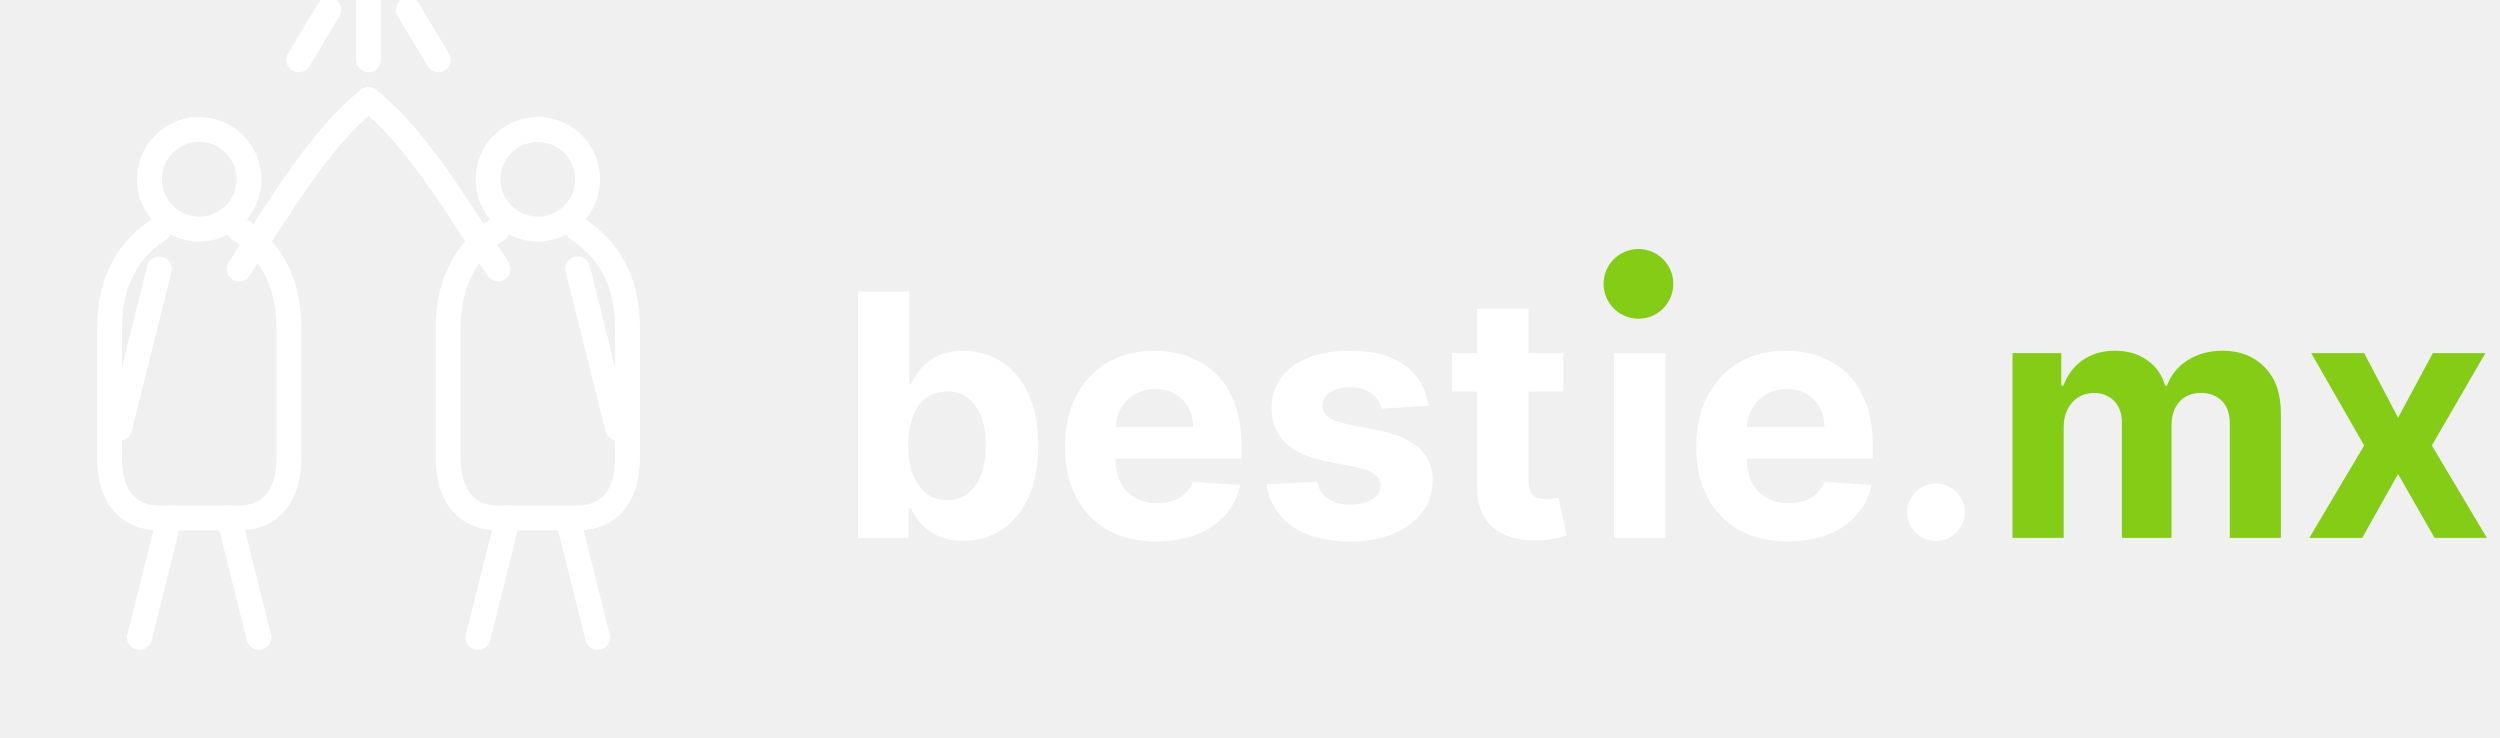
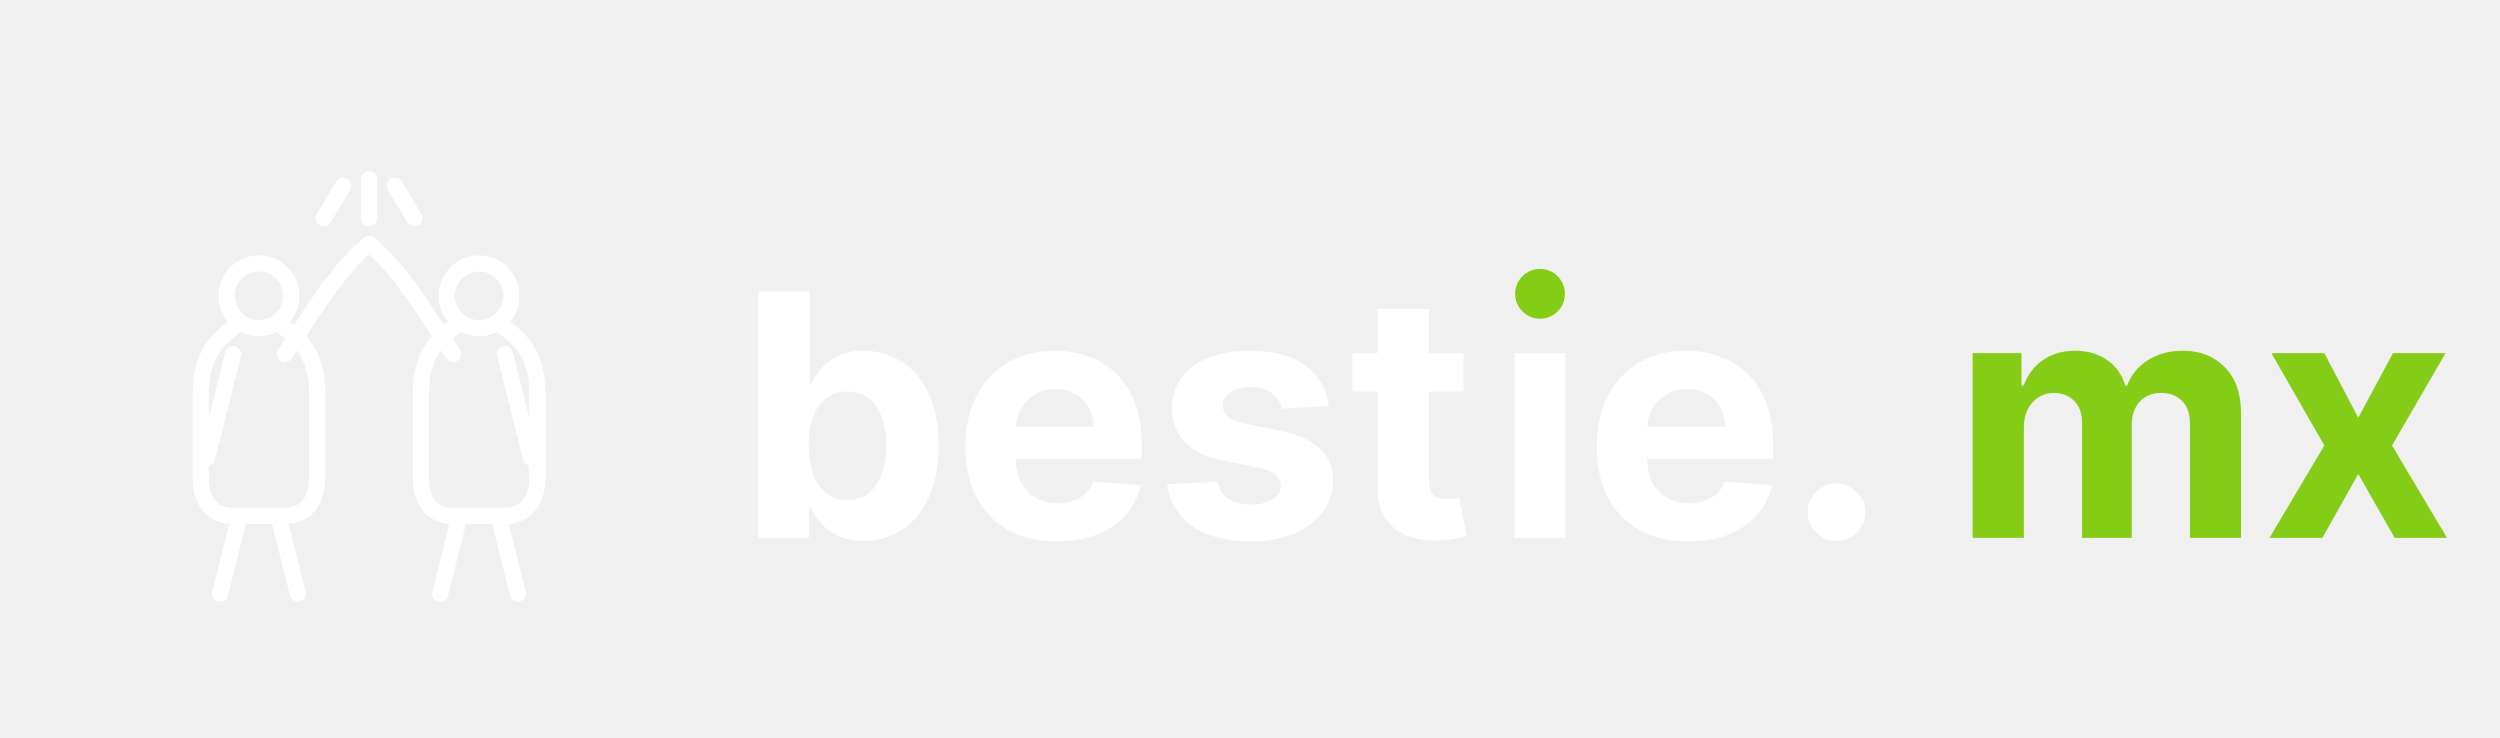
<svg xmlns="http://www.w3.org/2000/svg" width="251" height="74" viewBox="0 0 251 74" fill="none">
  <g id="Logo / Lockup onDark">
    <g id="Mark" clip-path="url(#clip0_1_7)">
-       <path id="Vector" d="M20 23C22.761 23 25 20.761 25 18C25 15.239 22.761 13 20 13C17.239 13 15 15.239 15 18C15 20.761 17.239 23 20 23Z" stroke="white" stroke-width="2.5" />
-       <path id="Vector_2" d="M16 23C13 25 11 28 11 33V46C11 50 13 52 16 52H24C27 52 29 50 29 46V33C29 28 27 25 24 23" stroke="white" stroke-width="2.5" stroke-linecap="round" />
-       <path id="Vector_3" d="M16 27L12 43" stroke="white" stroke-width="2.5" stroke-linecap="round" />
-       <path id="Vector_4" d="M24 27C28 21 32 14 37 10" stroke="white" stroke-width="2.5" stroke-linecap="round" />
-       <path id="Vector_5" d="M17 52L14 64" stroke="white" stroke-width="2.5" stroke-linecap="round" />
-       <path id="Vector_6" d="M23 52L26 64" stroke="white" stroke-width="2.5" stroke-linecap="round" />
-       <path id="Vector_7" d="M54 23C56.761 23 59 20.761 59 18C59 15.239 56.761 13 54 13C51.239 13 49 15.239 49 18C49 20.761 51.239 23 54 23Z" stroke="white" stroke-width="2.5" />
-       <path id="Vector_8" d="M50 23C47 25 45 28 45 33V46C45 50 47 52 50 52H58C61 52 63 50 63 46V33C63 28 61 25 58 23" stroke="white" stroke-width="2.5" stroke-linecap="round" />
-       <path id="Vector_9" d="M50 27C46 21 42 14 37 10" stroke="white" stroke-width="2.5" stroke-linecap="round" />
-       <path id="Vector_10" d="M58 27L62 43" stroke="white" stroke-width="2.5" stroke-linecap="round" />
-       <path id="Vector_11" d="M51 52L48 64" stroke="white" stroke-width="2.5" stroke-linecap="round" />
-       <path id="Vector_12" d="M57 52L60 64" stroke="white" stroke-width="2.5" stroke-linecap="round" />
-       <path id="Vector_13" d="M30 6L33 1" stroke="white" stroke-width="2.5" stroke-linecap="round" />
-       <path id="Vector_14" d="M37 6V0" stroke="white" stroke-width="2.5" stroke-linecap="round" />
-       <path id="Vector_15" d="M44 6L41 1" stroke="white" stroke-width="2.5" stroke-linecap="round" />
+       <g transform="matrix(0.65 0 0 0.65 13 18)">
+         <path id="Vector" d="M20 23C22.761 23 25 20.761 25 18C25 15.239 22.761 13 20 13C17.239 13 15 15.239 15 18C15 20.761 17.239 23 20 23Z" stroke="white" stroke-width="2.5" />
+         <path id="Vector_2" d="M16 23C13 25 11 28 11 33V46C11 50 13 52 16 52H24C27 52 29 50 29 46V33C29 28 27 25 24 23" stroke="white" stroke-width="2.5" stroke-linecap="round" />
+         <path id="Vector_3" d="M16 27L12 43" stroke="white" stroke-width="2.5" stroke-linecap="round" />
+         <path id="Vector_4" d="M24 27C28 21 32 14 37 10" stroke="white" stroke-width="2.5" stroke-linecap="round" />
+         <path id="Vector_5" d="M17 52L14 64" stroke="white" stroke-width="2.5" stroke-linecap="round" />
+         <path id="Vector_6" d="M23 52L26 64" stroke="white" stroke-width="2.5" stroke-linecap="round" />
+         <path id="Vector_7" d="M54 23C56.761 23 59 20.761 59 18C59 15.239 56.761 13 54 13C51.239 13 49 15.239 49 18C49 20.761 51.239 23 54 23Z" stroke="white" stroke-width="2.5" />
+         <path id="Vector_8" d="M50 23C47 25 45 28 45 33V46C45 50 47 52 50 52H58C61 52 63 50 63 46V33C63 28 61 25 58 23" stroke="white" stroke-width="2.5" stroke-linecap="round" />
+         <path id="Vector_9" d="M50 27C46 21 42 14 37 10" stroke="white" stroke-width="2.5" stroke-linecap="round" />
+         <path id="Vector_10" d="M58 27L62 43" stroke="white" stroke-width="2.5" stroke-linecap="round" />
+         <path id="Vector_11" d="M51 52L48 64" stroke="white" stroke-width="2.5" stroke-linecap="round" />
+         <path id="Vector_12" d="M57 52L60 64" stroke="white" stroke-width="2.5" stroke-linecap="round" />
+         <path id="Vector_13" d="M30 6L33 1" stroke="white" stroke-width="2.5" stroke-linecap="round" />
+         <path id="Vector_14" d="M37 6V0" stroke="white" stroke-width="2.5" stroke-linecap="round" />
+         <path id="Vector_15" d="M44 6L41 1" stroke="white" stroke-width="2.5" stroke-linecap="round" />
+       </g>
    </g>
-     <g id="Wordmark">
+     <g id="Wordmark" transform="translate(-10, 0)">
      <path id="best" d="M86.149 54V29.273H91.293V38.57H91.45C91.675 38.071 92.001 37.563 92.428 37.048C92.862 36.525 93.426 36.09 94.118 35.744C94.818 35.39 95.688 35.213 96.726 35.213C98.078 35.213 99.326 35.567 100.469 36.276C101.612 36.976 102.525 38.034 103.21 39.451C103.894 40.86 104.236 42.626 104.236 44.751C104.236 46.82 103.902 48.567 103.234 49.992C102.574 51.408 101.672 52.483 100.529 53.215C99.394 53.94 98.122 54.302 96.714 54.302C95.716 54.302 94.867 54.137 94.166 53.807C93.474 53.477 92.906 53.062 92.464 52.563C92.021 52.056 91.683 51.545 91.45 51.03H91.22V54H86.149ZM91.184 44.727C91.184 45.83 91.337 46.792 91.643 47.613C91.949 48.434 92.391 49.074 92.971 49.533C93.55 49.983 94.255 50.209 95.084 50.209C95.921 50.209 96.629 49.979 97.209 49.521C97.788 49.054 98.227 48.41 98.525 47.589C98.831 46.76 98.984 45.806 98.984 44.727C98.984 43.657 98.835 42.715 98.537 41.902C98.239 41.089 97.8 40.453 97.221 39.994C96.641 39.535 95.929 39.306 95.084 39.306C94.247 39.306 93.538 39.528 92.959 39.97C92.387 40.413 91.949 41.041 91.643 41.854C91.337 42.667 91.184 43.624 91.184 44.727ZM116.119 54.362C114.212 54.362 112.57 53.976 111.193 53.203C109.825 52.422 108.771 51.32 108.03 49.895C107.289 48.462 106.919 46.768 106.919 44.812C106.919 42.904 107.289 41.23 108.03 39.789C108.771 38.348 109.813 37.225 111.157 36.42C112.509 35.615 114.095 35.213 115.914 35.213C117.138 35.213 118.277 35.41 119.331 35.805C120.394 36.191 121.319 36.775 122.108 37.555C122.905 38.336 123.525 39.318 123.968 40.501C124.41 41.677 124.632 43.053 124.632 44.631V46.043H108.972V42.856H119.79C119.79 42.115 119.629 41.459 119.307 40.888C118.985 40.316 118.538 39.87 117.967 39.548C117.403 39.218 116.747 39.053 115.999 39.053C115.218 39.053 114.526 39.234 113.922 39.596C113.326 39.95 112.86 40.429 112.521 41.033C112.183 41.628 112.01 42.292 112.002 43.025V46.055C112.002 46.973 112.171 47.766 112.509 48.434C112.856 49.102 113.343 49.617 113.97 49.979C114.598 50.342 115.343 50.523 116.204 50.523C116.776 50.523 117.299 50.442 117.774 50.281C118.249 50.12 118.655 49.879 118.993 49.557C119.331 49.235 119.589 48.84 119.766 48.374L124.523 48.688C124.281 49.831 123.786 50.829 123.038 51.682C122.297 52.527 121.339 53.187 120.164 53.662C118.997 54.129 117.649 54.362 116.119 54.362ZM143.419 40.743L138.71 41.033C138.629 40.63 138.456 40.268 138.191 39.946C137.925 39.616 137.575 39.354 137.14 39.161C136.713 38.96 136.202 38.859 135.607 38.859C134.81 38.859 134.138 39.028 133.59 39.367C133.043 39.697 132.769 40.139 132.769 40.695C132.769 41.137 132.946 41.512 133.301 41.818C133.655 42.123 134.262 42.369 135.124 42.554L138.48 43.23C140.283 43.6 141.628 44.196 142.513 45.017C143.398 45.838 143.841 46.917 143.841 48.253C143.841 49.468 143.483 50.535 142.767 51.452C142.058 52.37 141.084 53.086 139.845 53.602C138.613 54.109 137.192 54.362 135.583 54.362C133.128 54.362 131.172 53.851 129.715 52.829C128.266 51.798 127.417 50.398 127.167 48.627L132.226 48.361C132.379 49.11 132.749 49.682 133.337 50.076C133.924 50.462 134.677 50.656 135.595 50.656C136.496 50.656 137.221 50.483 137.768 50.136C138.323 49.782 138.605 49.327 138.613 48.772C138.605 48.305 138.408 47.923 138.021 47.625C137.635 47.319 137.039 47.086 136.235 46.925L133.023 46.285C131.212 45.923 129.864 45.295 128.978 44.401C128.101 43.508 127.662 42.369 127.662 40.984C127.662 39.793 127.984 38.767 128.628 37.906C129.28 37.044 130.194 36.38 131.369 35.913C132.552 35.447 133.936 35.213 135.522 35.213C137.865 35.213 139.708 35.708 141.052 36.698C142.404 37.688 143.193 39.036 143.419 40.743ZM156.944 35.455V39.318H145.776V35.455H156.944ZM148.311 31.011H153.455V48.301C153.455 48.776 153.527 49.146 153.672 49.412C153.817 49.669 154.018 49.851 154.276 49.955C154.542 50.06 154.847 50.112 155.194 50.112C155.435 50.112 155.676 50.092 155.918 50.052C156.159 50.004 156.345 49.967 156.473 49.943L157.282 53.771C157.025 53.851 156.663 53.944 156.196 54.048C155.729 54.161 155.161 54.229 154.493 54.254C153.254 54.302 152.167 54.137 151.233 53.758C150.308 53.38 149.587 52.793 149.072 51.996C148.557 51.199 148.303 50.193 148.311 48.977V31.011Z" fill="white" />
      <g id="i">
        <path id="Ä±" d="M162.053 54V35.455H167.196V54H162.053Z" fill="white" />
-         <circle id="dot" cx="164.5" cy="28.5" r="3.5" fill="#84CC16" />
+         <circle id="dot" cx="164.62" cy="29.5" r="2.5" fill="#84CC16" />
      </g>
      <path id="e." d="M179.504 54.362C177.597 54.362 175.955 53.976 174.578 53.203C173.21 52.422 172.155 51.32 171.415 49.895C170.674 48.462 170.304 46.768 170.304 44.812C170.304 42.904 170.674 41.23 171.415 39.789C172.155 38.348 173.198 37.225 174.542 36.42C175.894 35.615 177.48 35.213 179.299 35.213C180.522 35.213 181.661 35.41 182.716 35.805C183.778 36.191 184.704 36.775 185.493 37.555C186.29 38.336 186.91 39.318 187.352 40.501C187.795 41.677 188.016 43.053 188.016 44.631V46.043H172.357V42.856H183.175C183.175 42.115 183.014 41.459 182.692 40.888C182.37 40.316 181.923 39.87 181.352 39.548C180.788 39.218 180.132 39.053 179.384 39.053C178.603 39.053 177.911 39.234 177.307 39.596C176.711 39.95 176.244 40.429 175.906 41.033C175.568 41.628 175.395 42.292 175.387 43.025V46.055C175.387 46.973 175.556 47.766 175.894 48.434C176.24 49.102 176.727 49.617 177.355 49.979C177.983 50.342 178.728 50.523 179.589 50.523C180.16 50.523 180.683 50.442 181.158 50.281C181.633 50.12 182.04 49.879 182.378 49.557C182.716 49.235 182.973 48.84 183.151 48.374L187.908 48.688C187.666 49.831 187.171 50.829 186.423 51.682C185.682 52.527 184.724 53.187 183.549 53.662C182.382 54.129 181.034 54.362 179.504 54.362ZM194.379 54.314C193.582 54.314 192.898 54.032 192.327 53.469C191.763 52.897 191.482 52.213 191.482 51.416C191.482 50.627 191.763 49.951 192.327 49.388C192.898 48.824 193.582 48.543 194.379 48.543C195.152 48.543 195.828 48.824 196.408 49.388C196.987 49.951 197.277 50.627 197.277 51.416C197.277 51.947 197.14 52.434 196.866 52.877C196.601 53.312 196.251 53.662 195.816 53.928C195.381 54.185 194.902 54.314 194.379 54.314Z" fill="white" />
-       <path id="mx" d="M202.053 54V35.455H206.955V38.727H207.172C207.558 37.64 208.202 36.783 209.104 36.155C210.005 35.527 211.084 35.213 212.339 35.213C213.611 35.213 214.694 35.531 215.587 36.167C216.481 36.795 217.076 37.648 217.374 38.727H217.567C217.946 37.664 218.63 36.815 219.62 36.179C220.618 35.535 221.797 35.213 223.158 35.213C224.888 35.213 226.293 35.764 227.371 36.867C228.458 37.962 229.001 39.515 229.001 41.528V54H223.87V42.542C223.87 41.512 223.596 40.739 223.049 40.224C222.502 39.709 221.817 39.451 220.996 39.451C220.063 39.451 219.334 39.749 218.811 40.344C218.288 40.932 218.026 41.709 218.026 42.675V54H213.04V42.433C213.04 41.524 212.778 40.799 212.255 40.26C211.74 39.721 211.06 39.451 210.214 39.451C209.643 39.451 209.128 39.596 208.669 39.886C208.218 40.167 207.86 40.566 207.594 41.081C207.329 41.588 207.196 42.184 207.196 42.868V54H202.053ZM237.363 35.455L240.767 41.938L244.257 35.455H249.533L244.16 44.727L249.678 54H244.426L240.767 47.589L237.169 54H231.857L237.363 44.727L232.05 35.455H237.363Z" fill="#84CC16" />
+       <g transform="translate(6, 0)">
+         <path id="mx" d="M202.053 54V35.455H206.955V38.727H207.172C207.558 37.64 208.202 36.783 209.104 36.155C210.005 35.527 211.084 35.213 212.339 35.213C213.611 35.213 214.694 35.531 215.587 36.167C216.481 36.795 217.076 37.648 217.374 38.727H217.567C217.946 37.664 218.63 36.815 219.62 36.179C220.618 35.535 221.797 35.213 223.158 35.213C224.888 35.213 226.293 35.764 227.371 36.867C228.458 37.962 229.001 39.515 229.001 41.528V54H223.87V42.542C223.87 41.512 223.596 40.739 223.049 40.224C222.502 39.709 221.817 39.451 220.996 39.451C220.063 39.451 219.334 39.749 218.811 40.344C218.288 40.932 218.026 41.709 218.026 42.675V54H213.04V42.433C213.04 41.524 212.778 40.799 212.255 40.26C211.74 39.721 211.06 39.451 210.214 39.451C209.643 39.451 209.128 39.596 208.669 39.886C208.218 40.167 207.86 40.566 207.594 41.081C207.329 41.588 207.196 42.184 207.196 42.868V54H202.053ZM237.363 35.455L240.767 41.938L244.257 35.455H249.533L244.16 44.727L249.678 54H244.426L240.767 47.589L237.169 54H231.857L237.363 44.727L232.05 35.455H237.363Z" fill="#84CC16" />
+       </g>
    </g>
  </g>
  <defs>
    <clipPath id="clip0_1_7">
      <rect width="74" height="74" fill="white" />
    </clipPath>
  </defs>
</svg>
